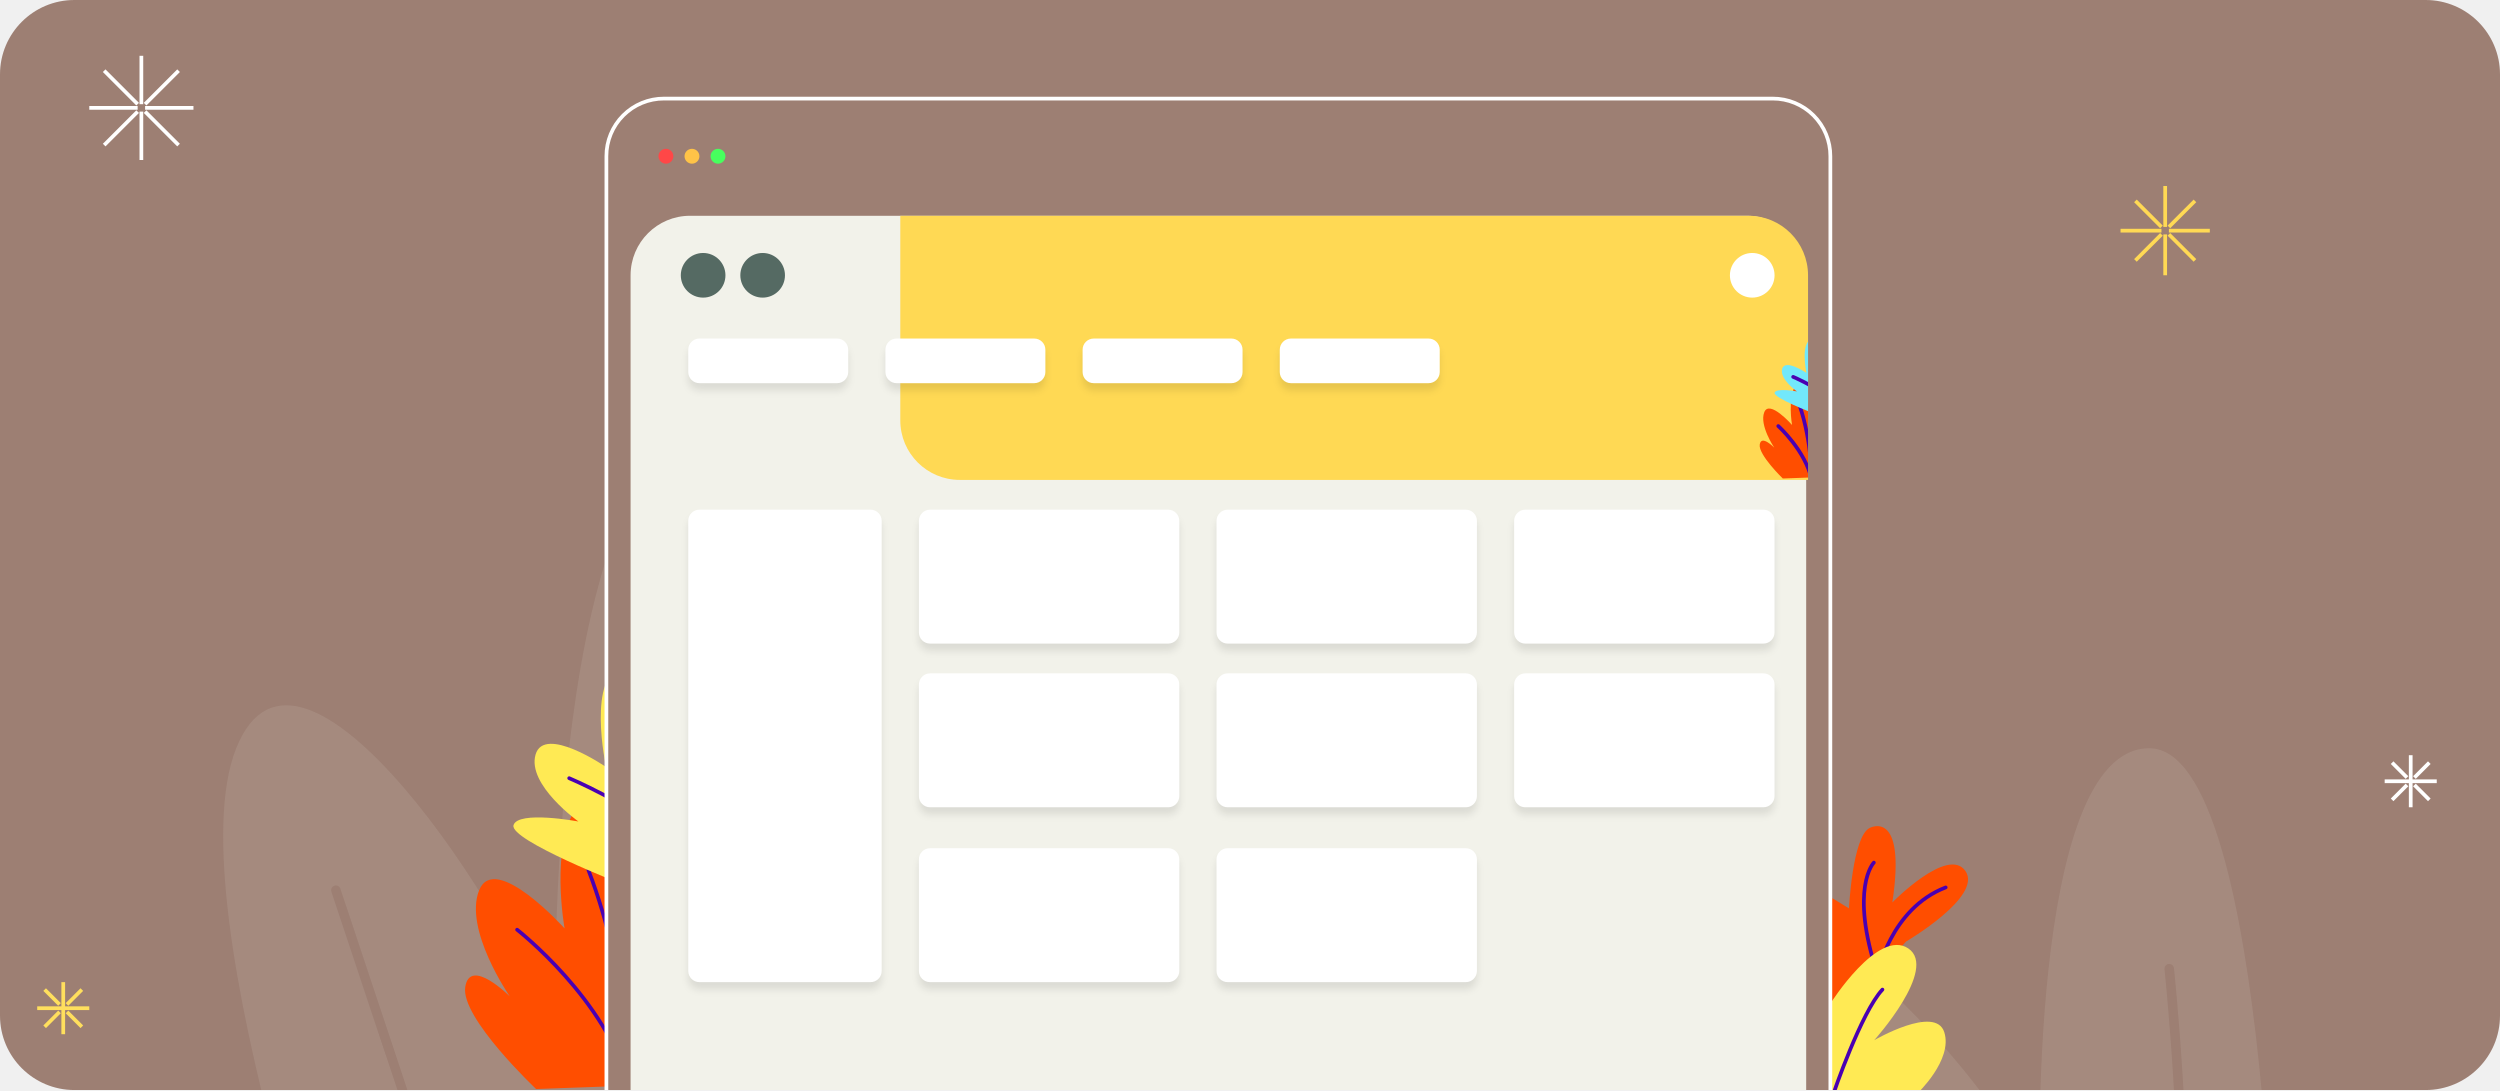
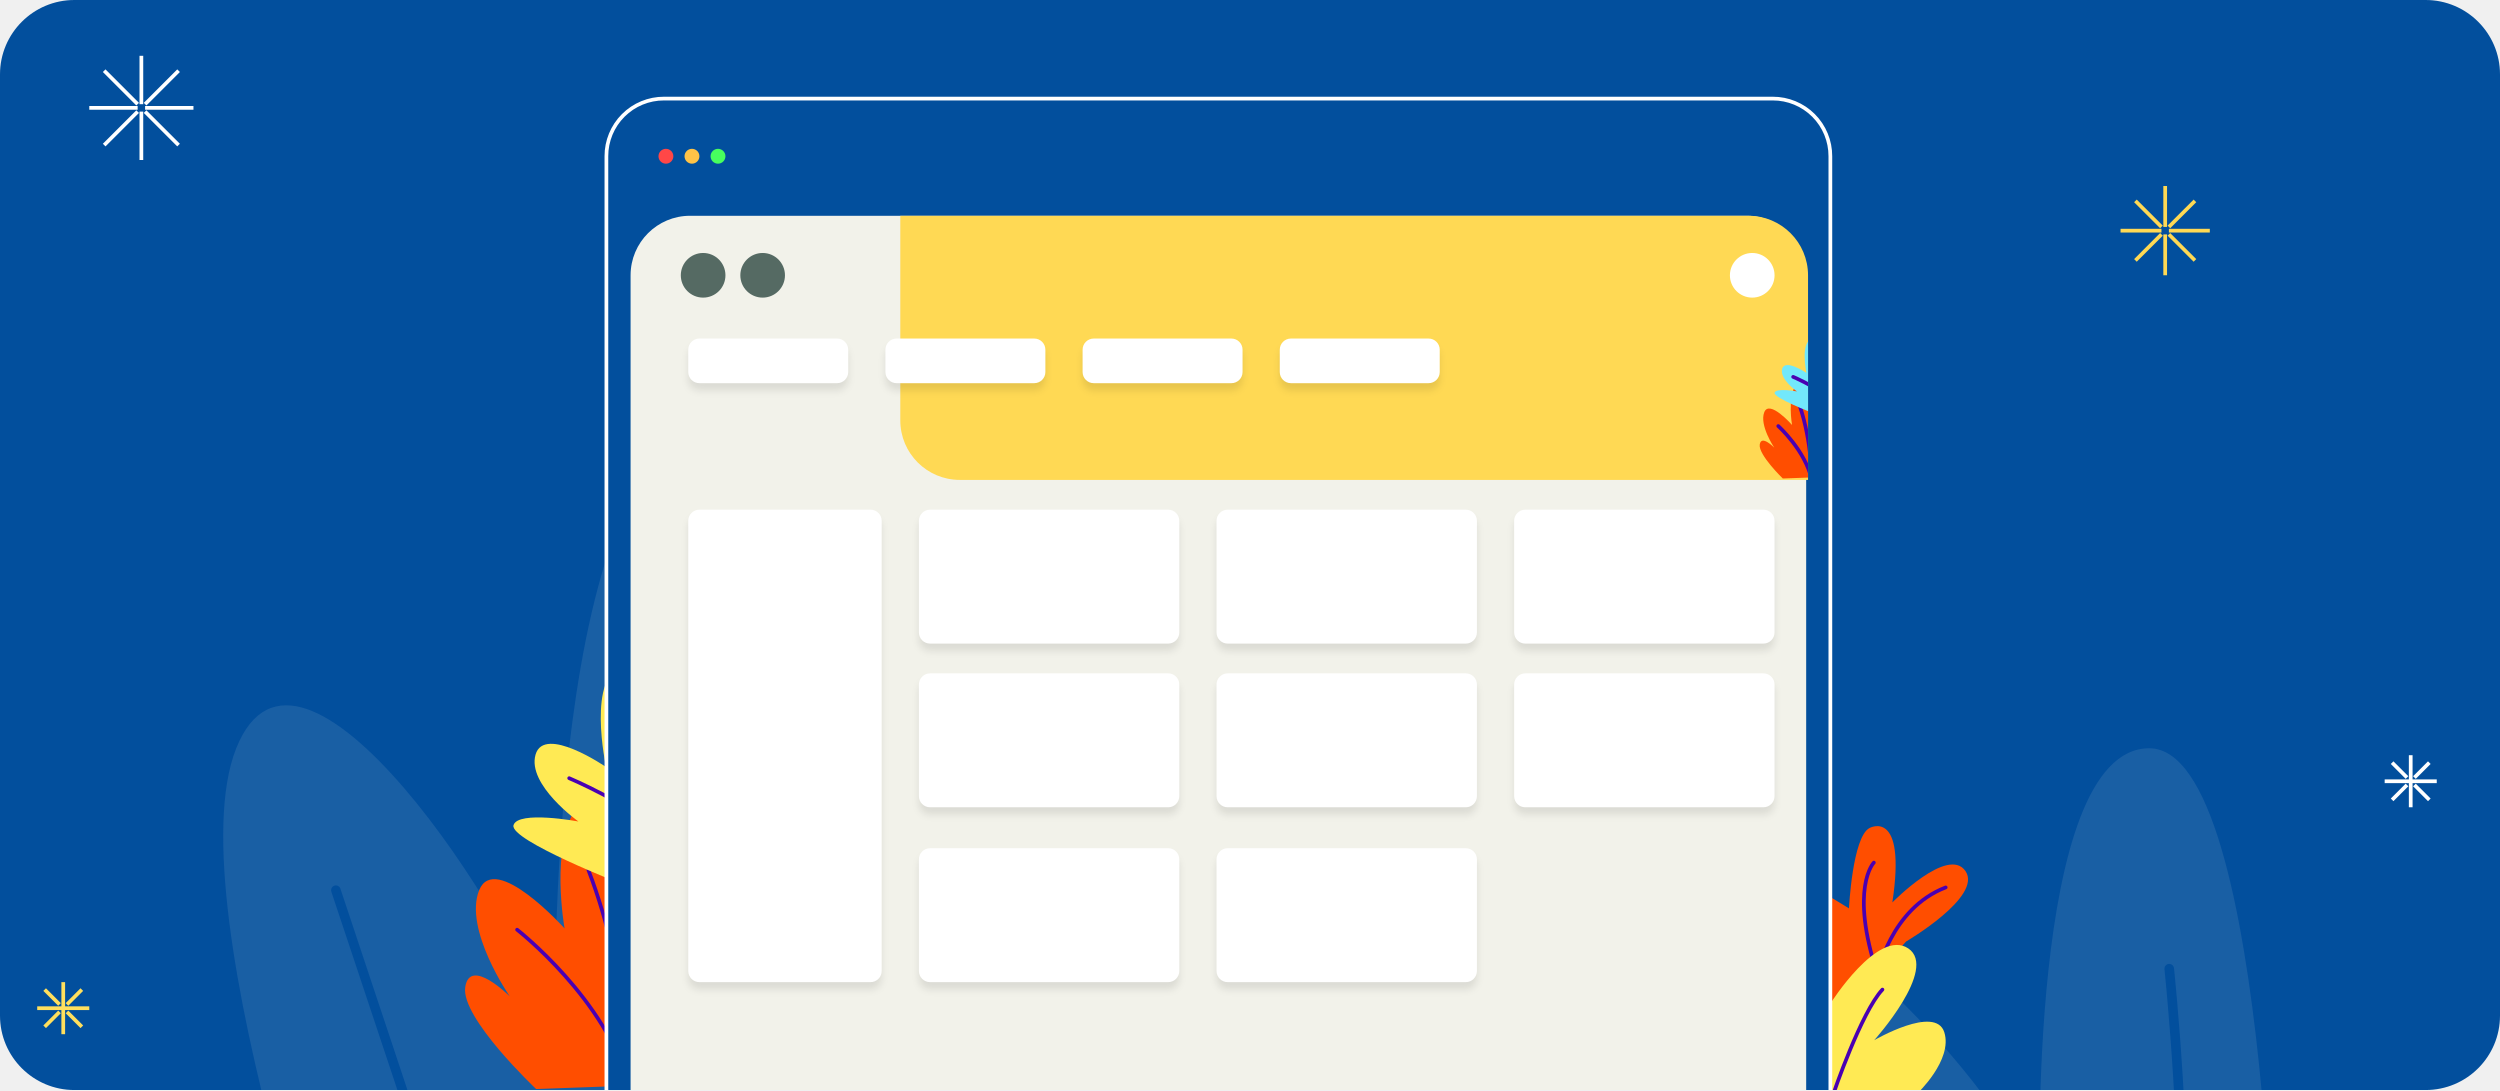
<svg xmlns="http://www.w3.org/2000/svg" xmlns:xlink="http://www.w3.org/1999/xlink" width="672" height="293">
  <style>.B{fill:#fff}.C{fill:#000}.D{filter:url(#G)}.E{mask:url(#S)}.F{stroke:#4a00b2}.G{stroke-linecap:round}.H{filter:url(#C)}.I{mask:url(#T)}.J{fill:#ff4e00}</style>
  <defs>
    <rect id="A" width="672" height="293" rx="20" />
    <rect id="B" x="185" y="91" width="43" height="12" rx="3" />
    <filter x="-9.3%" y="-16.7%" width="118.6%" height="166.7%" id="C">
      <feOffset dy="2" in="SourceAlpha" />
      <feGaussianBlur stdDeviation="1" />
      <feColorMatrix values="0 0 0 0 0 0 0 0 0 0 0 0 0 0 0 0 0 0 0.092 0" />
    </filter>
    <rect id="D" x="185" y="137" width="52" height="127" rx="3" />
    <filter x="-7.7%" y="-1.6%" width="115.4%" height="106.3%" id="E">
      <feOffset dy="2" in="SourceAlpha" />
      <feGaussianBlur stdDeviation="1" />
      <feColorMatrix values="0 0 0 0 0 0 0 0 0 0 0 0 0 0 0 0 0 0 0.092 0" />
    </filter>
    <rect id="F" x="247" y="137" width="70" height="36" rx="3" />
    <filter x="-5.7%" y="-5.6%" width="111.4%" height="122.2%" id="G">
      <feOffset dy="2" in="SourceAlpha" />
      <feGaussianBlur stdDeviation="1" />
      <feColorMatrix values="0 0 0 0 0 0 0 0 0 0 0 0 0 0 0 0 0 0 0.092 0" />
    </filter>
    <rect id="H" x="327" y="137" width="70" height="36" rx="3" />
    <rect id="I" x="407" y="137" width="70" height="36" rx="3" />
    <rect id="J" x="247" y="181" width="70" height="36" rx="3" />
    <rect id="K" x="327" y="181" width="70" height="36" rx="3" />
    <rect id="L" x="407" y="181" width="70" height="36" rx="3" />
    <rect id="M" x="247" y="228" width="70" height="36" rx="3" />
    <rect id="N" x="327" y="228" width="70" height="36" rx="3" />
    <path d="M0 0h228c8.837 0 16 7.163 16 16v55H16C7.163 71 0 63.837 0 55V0z" id="O" />
    <rect id="P" x="238" y="91" width="43" height="12" rx="3" />
    <rect id="Q" x="291" y="91" width="43" height="12" rx="3" />
    <rect id="R" x="344" y="91" width="43" height="12" rx="3" />
  </defs>
  <g fill="none" fill-rule="evenodd">
    <mask id="S" class="B">
      <use xlink:href="#A" />
    </mask>
-     <use fill="#9D7F73" xlink:href="#A" />
+     <use fill="#024f9d" xlink:href="#A" />
    <path d="M194.502 114c48.972 0 55.095 217.227 55.095 217.227s17.14-99.41 48.974-99.41-6.122 110.453 9.793 108 4.898-204.955 50.2-150.956 24.486 137.456 73.46 136.228-17.14-39.273 11.018-76.092 99.17 49.09 105.293 71.182c0 0-3.673-119.046 29.384-119.046S612 371.728 612 371.728L97.78 384s-51.422-139.91-34.28-182.865 74.685 45.4 85.703 78.547l-.004-.196C149.075 273.12 146.508 114 194.502 114zM354.22 238.397l-.13.01c-.664.077-1.15.646-1.142 1.302l.01.132 13.797 119.187a1.29 1.29 0 0 0 1.399.963c.664-.077 1.15-.646 1.142-1.302l-.01-.132L355.5 239.37c-.136-.535-.6-.923-1.143-.967l-.127-.004zm-262.78.32c-.28-.57-.942-.858-1.56-.652a1.29 1.29 0 0 0-.813 1.628h0L128.56 358.28c.28.57.942.858 1.56.652a1.29 1.29 0 0 0 .813-1.628h0L91.506 238.88zm491.65 20.377l-.132.007c-.665.07-1.158.633-1.157 1.29l.007.132.467 4.82.338 3.754.815 10.033.098 1.32.193 2.692c.63 8.958 1.094 17.737 1.338 26.003.63 21.385-.298 36.942-3.158 43.893-.272.66.042 1.417.7 1.69a1.29 1.29 0 0 0 1.685-.703c2.912-7.078 3.9-21.73 3.43-41.963l-.018-.76-.06-2.232c-.25-8.525-.737-17.587-1.394-26.826l-.143-1.982-.127-1.7-.69-8.53-.1-1.16-.27-3.007-.268-2.868-.27-2.74c-.065-.622-.56-1.094-1.156-1.153l-.13-.006zm-112.84 17.72c-.422.515-.38 1.26.075 1.725l.104.095 1.645 1.408 1.54 1.367c1.25 1.124 2.596 2.37 4.018 3.73 5.42 5.183 10.842 10.945 15.9 17.128 13.436 16.428 21.866 32.765 22.887 47.897a1.29 1.29 0 0 0 1.375 1.203c.71-.048 1.25-.665 1.2-1.378-1.065-15.782-9.72-32.557-23.466-49.363-5.13-6.27-10.62-12.108-16.114-17.36-1.923-1.84-3.7-3.474-5.314-4.886l-1.273-1.106-.222-.19-.538-.452a1.29 1.29 0 0 0-1.816.179zM198.516 167.68a1.29 1.29 0 0 0-1.284 1.161l-.007.132.012 177.834a1.29 1.29 0 0 0 2.563-.043l.007-.132-.012-177.834a1.29 1.29 0 0 0-1.279-1.118z" fill="#f5f5ef" opacity=".096" class="E" />
    <g class="E">
      <g transform="translate(125 178.871)">
        <path d="M363.92 99.926s-25.944 1.09-30.615-5.113 9.477-6.348 9.477-6.348-20.107-3.4-24.32-13.07 21.792-8.613 21.792-8.613-17.23-11.665-19.5-23.32S372 65.302 372 65.302s.952-19.254 5.535-21.604c0 0 9.978-5.53 6.13 20.003 0 0 14.978-15.286 19.655-8.427S387.382 74.19 387.382 74.19L363.92 99.926z" class="J" />
        <path d="M378.686 53s-6.646 6.822.97 30c0 0 3.456-17.61 18.344-23.33" class="F G" />
        <path d="M349.49 115.13s-12.297-28.528-8.896-30.393 12.035 10.93 12.035 10.93-2.616-15.74 4.186-19.6 10.203 14.802 10.203 14.802 12.82-20.27 20.93-14.802-9.157 24.666-9.157 24.666 16.483-9.6 18.837-2.133-7.325 16.53-7.325 16.53H349.49z" fill="#ffea54" />
        <path d="M358 91.574s5.857 14.557 5.857 23.555h3.962s7.482-21.954 13.18-28" class="F G" />
        <path d="M19.115 113.86S-1.193 94.73.055 86.465s11.978 2.504 11.978 2.504-12.477-18.03-8.235-28.55 22.96 10.268 22.96 10.268S22.764 48.648 30 38.13s21.71 55.848 21.71 55.848 15.472-13.775 20.713-12.02c0 0 11.73 3.506-10.73 19.784 0 0 22.96 0 21.212 8.765s-26.452 2.004-26.452 2.004l-37.338 1.35z" class="J" />
        <path d="M14 71.03S38.255 89.987 44 113c0 0 .3-29.088-10.84-58" class="F G" />
        <path d="M42.698 59S11.83 46.95 13.034 42.937s17.442-.995 17.442-.995-13.835-9.844-11.523-17.965S37.9 27.3 37.9 27.3 32.492 2.212 42.822.114 54.34 25.7 54.34 25.7 59.763 5.842 67.18 9.658s6.81 18.06 6.81 18.06L42.698 59z" fill="#ffea54" />
        <path d="M28 30.307S43.902 37.03 50.902 44L54 40.92S42.768 18.108 42.52 9" class="F G" />
      </g>
-       <path d="M476.5 26.5A15.45 15.45 0 0 1 492 42h0v299.5H163V42a15.45 15.45 0 0 1 15.5-15.5h0z" stroke="#fff" fill="#9D7F73" />
+       <path d="M476.5 26.5A15.45 15.45 0 0 1 492 42h0v299.5H163V42a15.45 15.45 0 0 1 15.5-15.5h0z" stroke="#fff" fill="#024f9d" />
      <path d="M185.5 58h284c8.837 0 16 7.163 16 16v278h-316V74c0-8.837 7.163-16 16-16z" fill="#f2f2ea" />
      <circle fill="#ff4747" cx="179" cy="42" r="2" />
      <circle fill="#ffc347" cx="186" cy="42" r="2" />
      <circle fill="#47ff5e" cx="193" cy="42" r="2" />
    </g>
    <use xlink:href="#B" class="C H" />
    <use xlink:href="#B" class="B" />
    <use filter="url(#E)" xlink:href="#D" class="C" />
    <use xlink:href="#D" class="B" />
    <use xlink:href="#F" class="C D" />
    <use xlink:href="#F" class="B" />
    <use xlink:href="#H" class="C D" />
    <use xlink:href="#H" class="B" />
    <use xlink:href="#I" class="C D" />
    <use xlink:href="#I" class="B" />
    <use xlink:href="#J" class="C D" />
    <use xlink:href="#J" class="B" />
    <use xlink:href="#K" class="C D" />
    <use xlink:href="#K" class="B" />
    <use xlink:href="#L" class="C D" />
    <use xlink:href="#L" class="B" />
    <use xlink:href="#M" class="C D" />
    <use xlink:href="#M" class="B" />
    <use xlink:href="#N" class="C D" />
    <use xlink:href="#N" class="B" />
    <g fill="#556a63">
      <circle cx="189" cy="74" r="6" />
      <circle cx="205" cy="74" r="6" />
    </g>
    <g transform="translate(242 58)">
      <mask id="T" class="B">
        <use xlink:href="#O" />
      </mask>
      <use fill="#ffd954" xlink:href="#O" />
      <path d="M237.218 70.62s-6.606-6.377-6.2-9.132 3.896.835 3.896.835-4.06-6-2.68-9.516 7.468 3.423 7.468 3.423-1.3-7.346 1.055-10.852 7.063 18.616 7.063 18.616 5.033-4.592 6.738-4.007c0 0 3.815 1.17-3.49 6.595 0 0 7.468 0 6.9 2.922s-8.605.668-8.605.668l-12.146.45z" class="I J" />
      <path d="M236 56.528s7.277 6.537 9 14.472c0 0 .093-10.03-3.252-20" class="F G I" />
      <path d="M245.224 53s-10.627-4.085-10.212-5.445 6.005-.337 6.005-.337-4.763-3.337-3.967-6.1 6.523 1.126 6.523 1.126-1.862-8.504 1.694-9.215 3.966 8.674 3.966 8.674 1.867-6.732 4.42-5.44 2.344 6.122 2.344 6.122L245.224 53z" fill="#72e8fb" class="I" />
      <path d="M240 43.305s5.505 2.305 7.928 4.695L249 46.944s-3.888-7.822-3.974-10.944" class="F G I" />
    </g>
    <use xlink:href="#P" class="C H" />
    <use xlink:href="#P" class="B" />
    <use xlink:href="#Q" class="C H" />
    <use xlink:href="#Q" class="B" />
    <use xlink:href="#R" class="C H" />
    <g class="B">
      <use xlink:href="#R" />
      <circle cx="471" cy="74" r="6" />
    </g>
    <path d="M582 61V50m-1 11l-7-7m7 8h-11m11 1l-7 7m8 4V63m8 7l-7-7m11-1h-11m7-8l-7 7" stroke="#ffd954" />
    <g stroke="#fff">
      <path d="M38 28V15m-1 13l-9-9m9 10H24m13 1l-9 9m10 4V30m10 9l-9-9m13-1H39m9-10l-9 9m609 182v-7m-1 6l-4-4m5 5h-7m6 1l-4 4m5 2v-7m5 5l-4-4" />
      <path d="M655 210h-7m5-5l-4 4" />
    </g>
    <g stroke="#ffdf5d">
      <path d="M17 271v-7m-1 6l-4-4m5 5h-7m6 1l-4 4m5 2v-7m5 5l-4-4" />
      <path d="M24 271h-7m5-5l-4 4" />
    </g>
  </g>
</svg>
